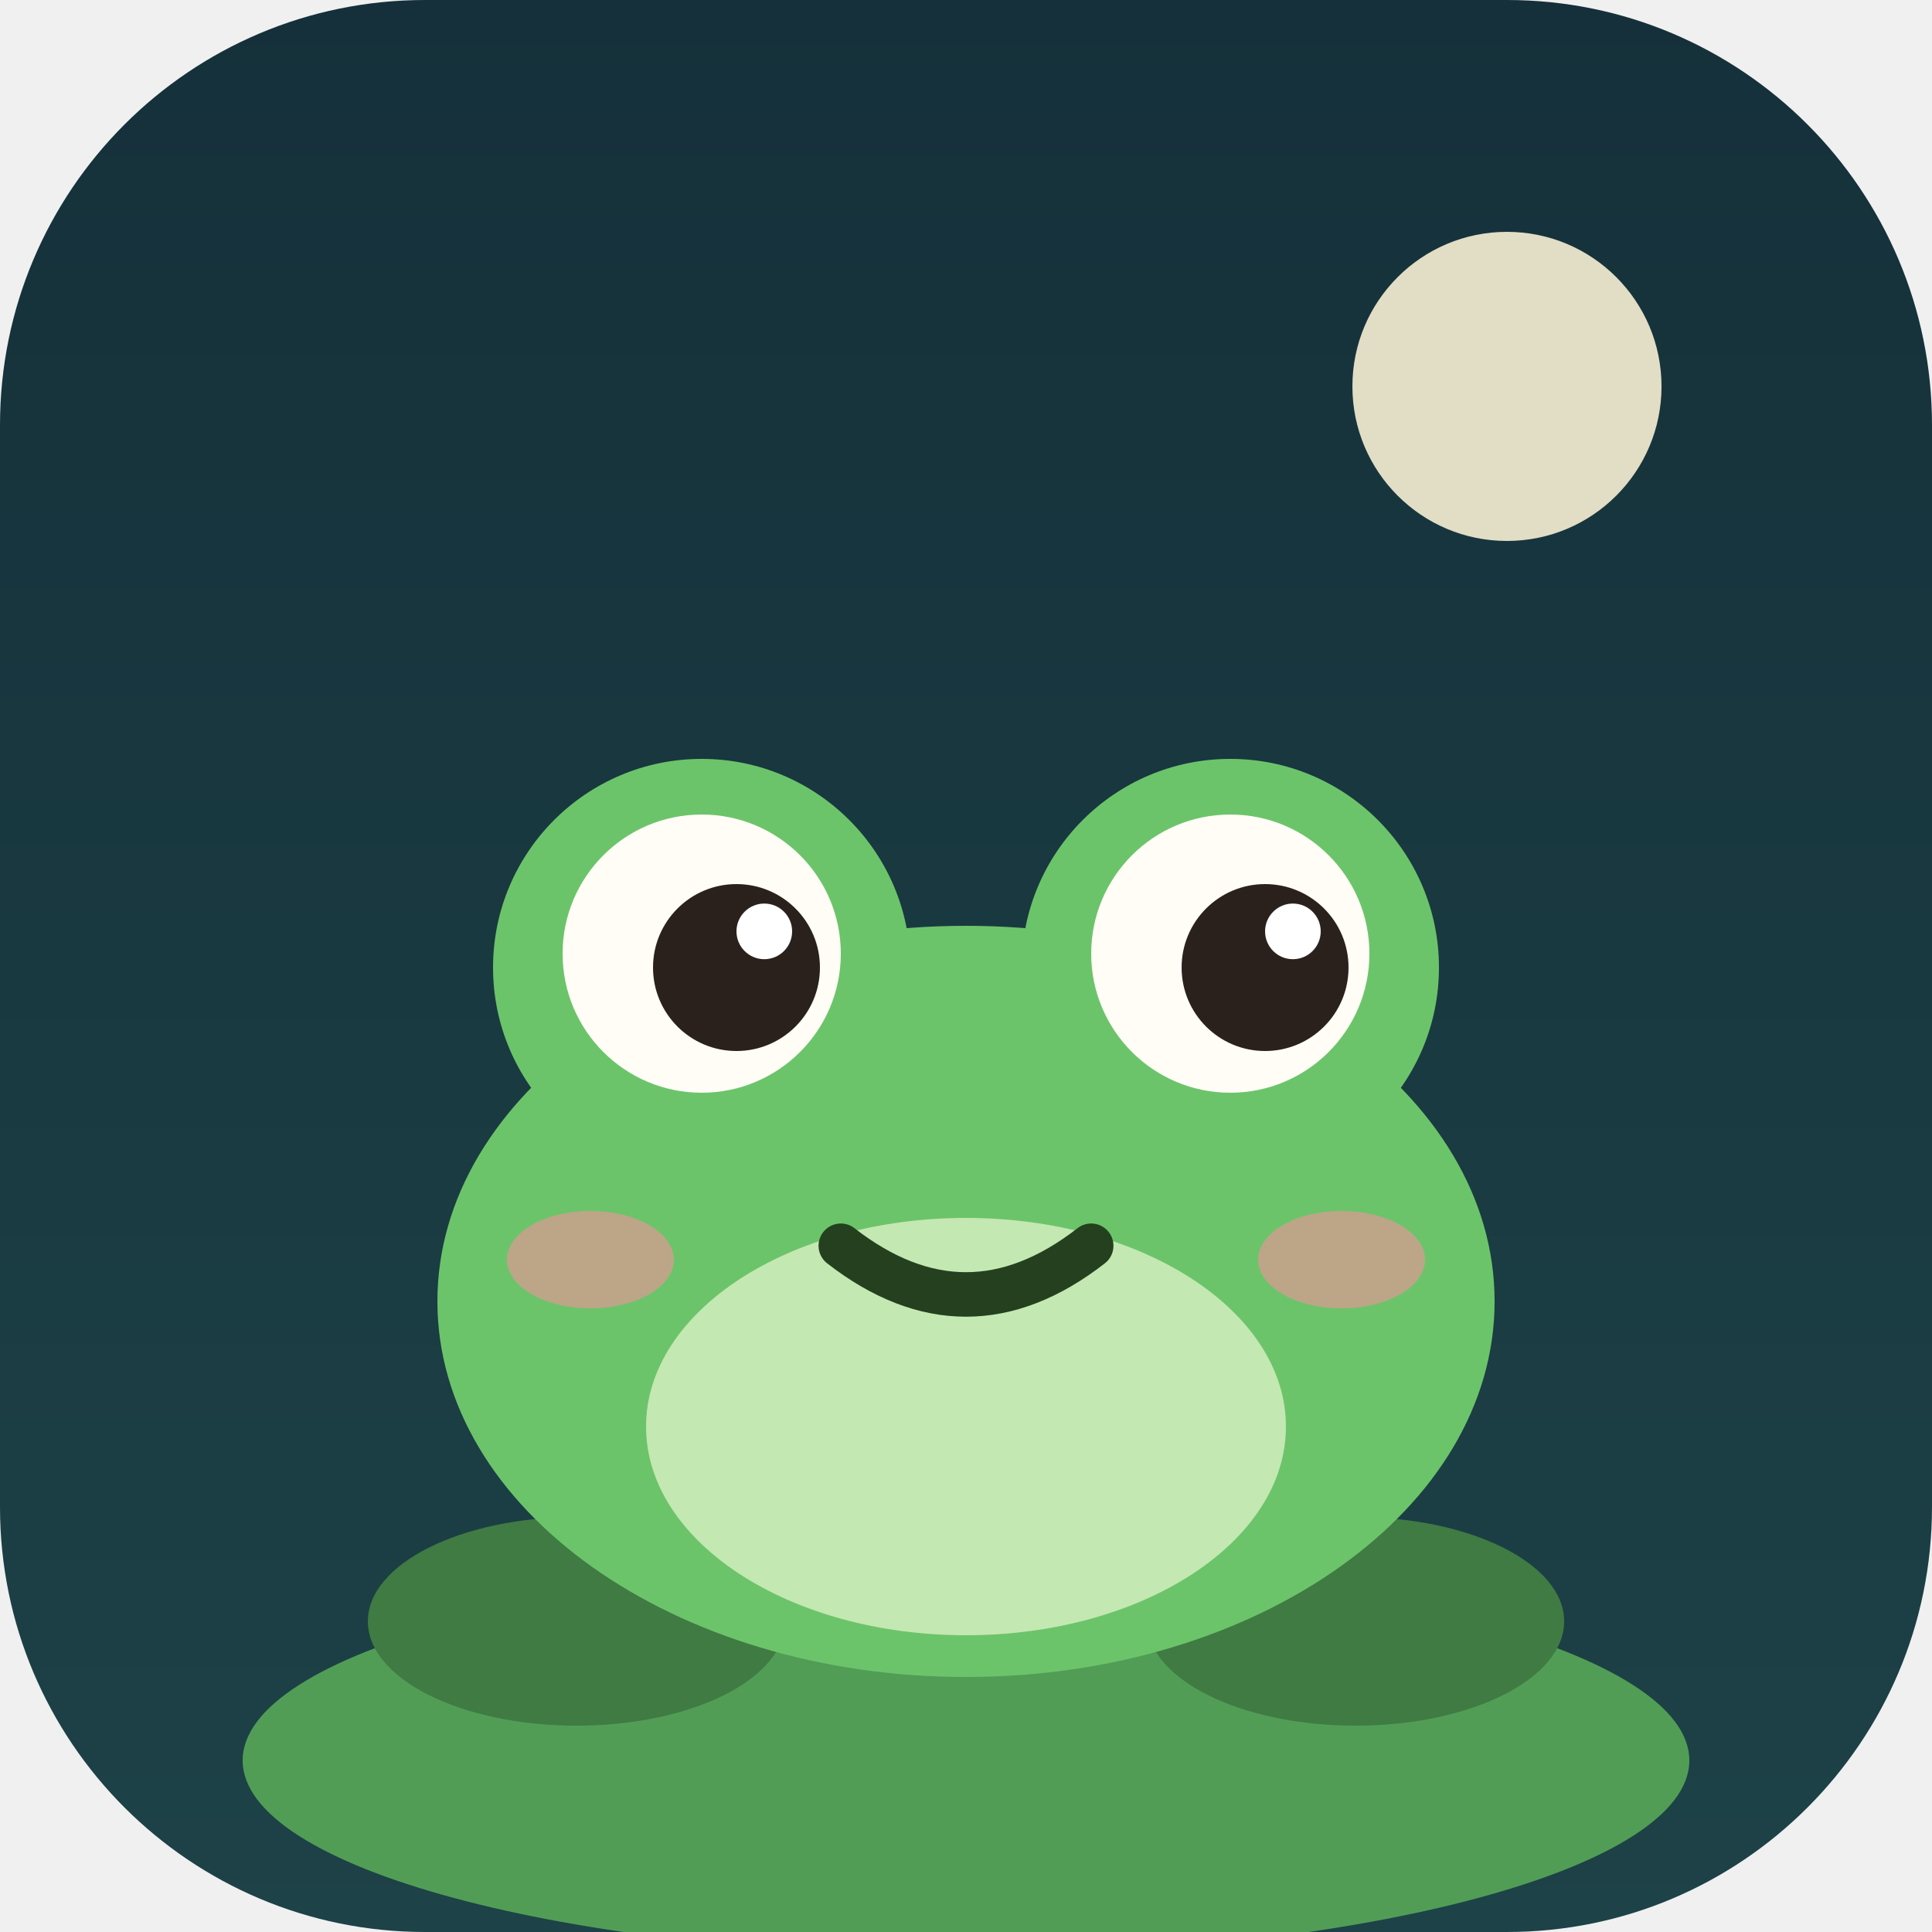
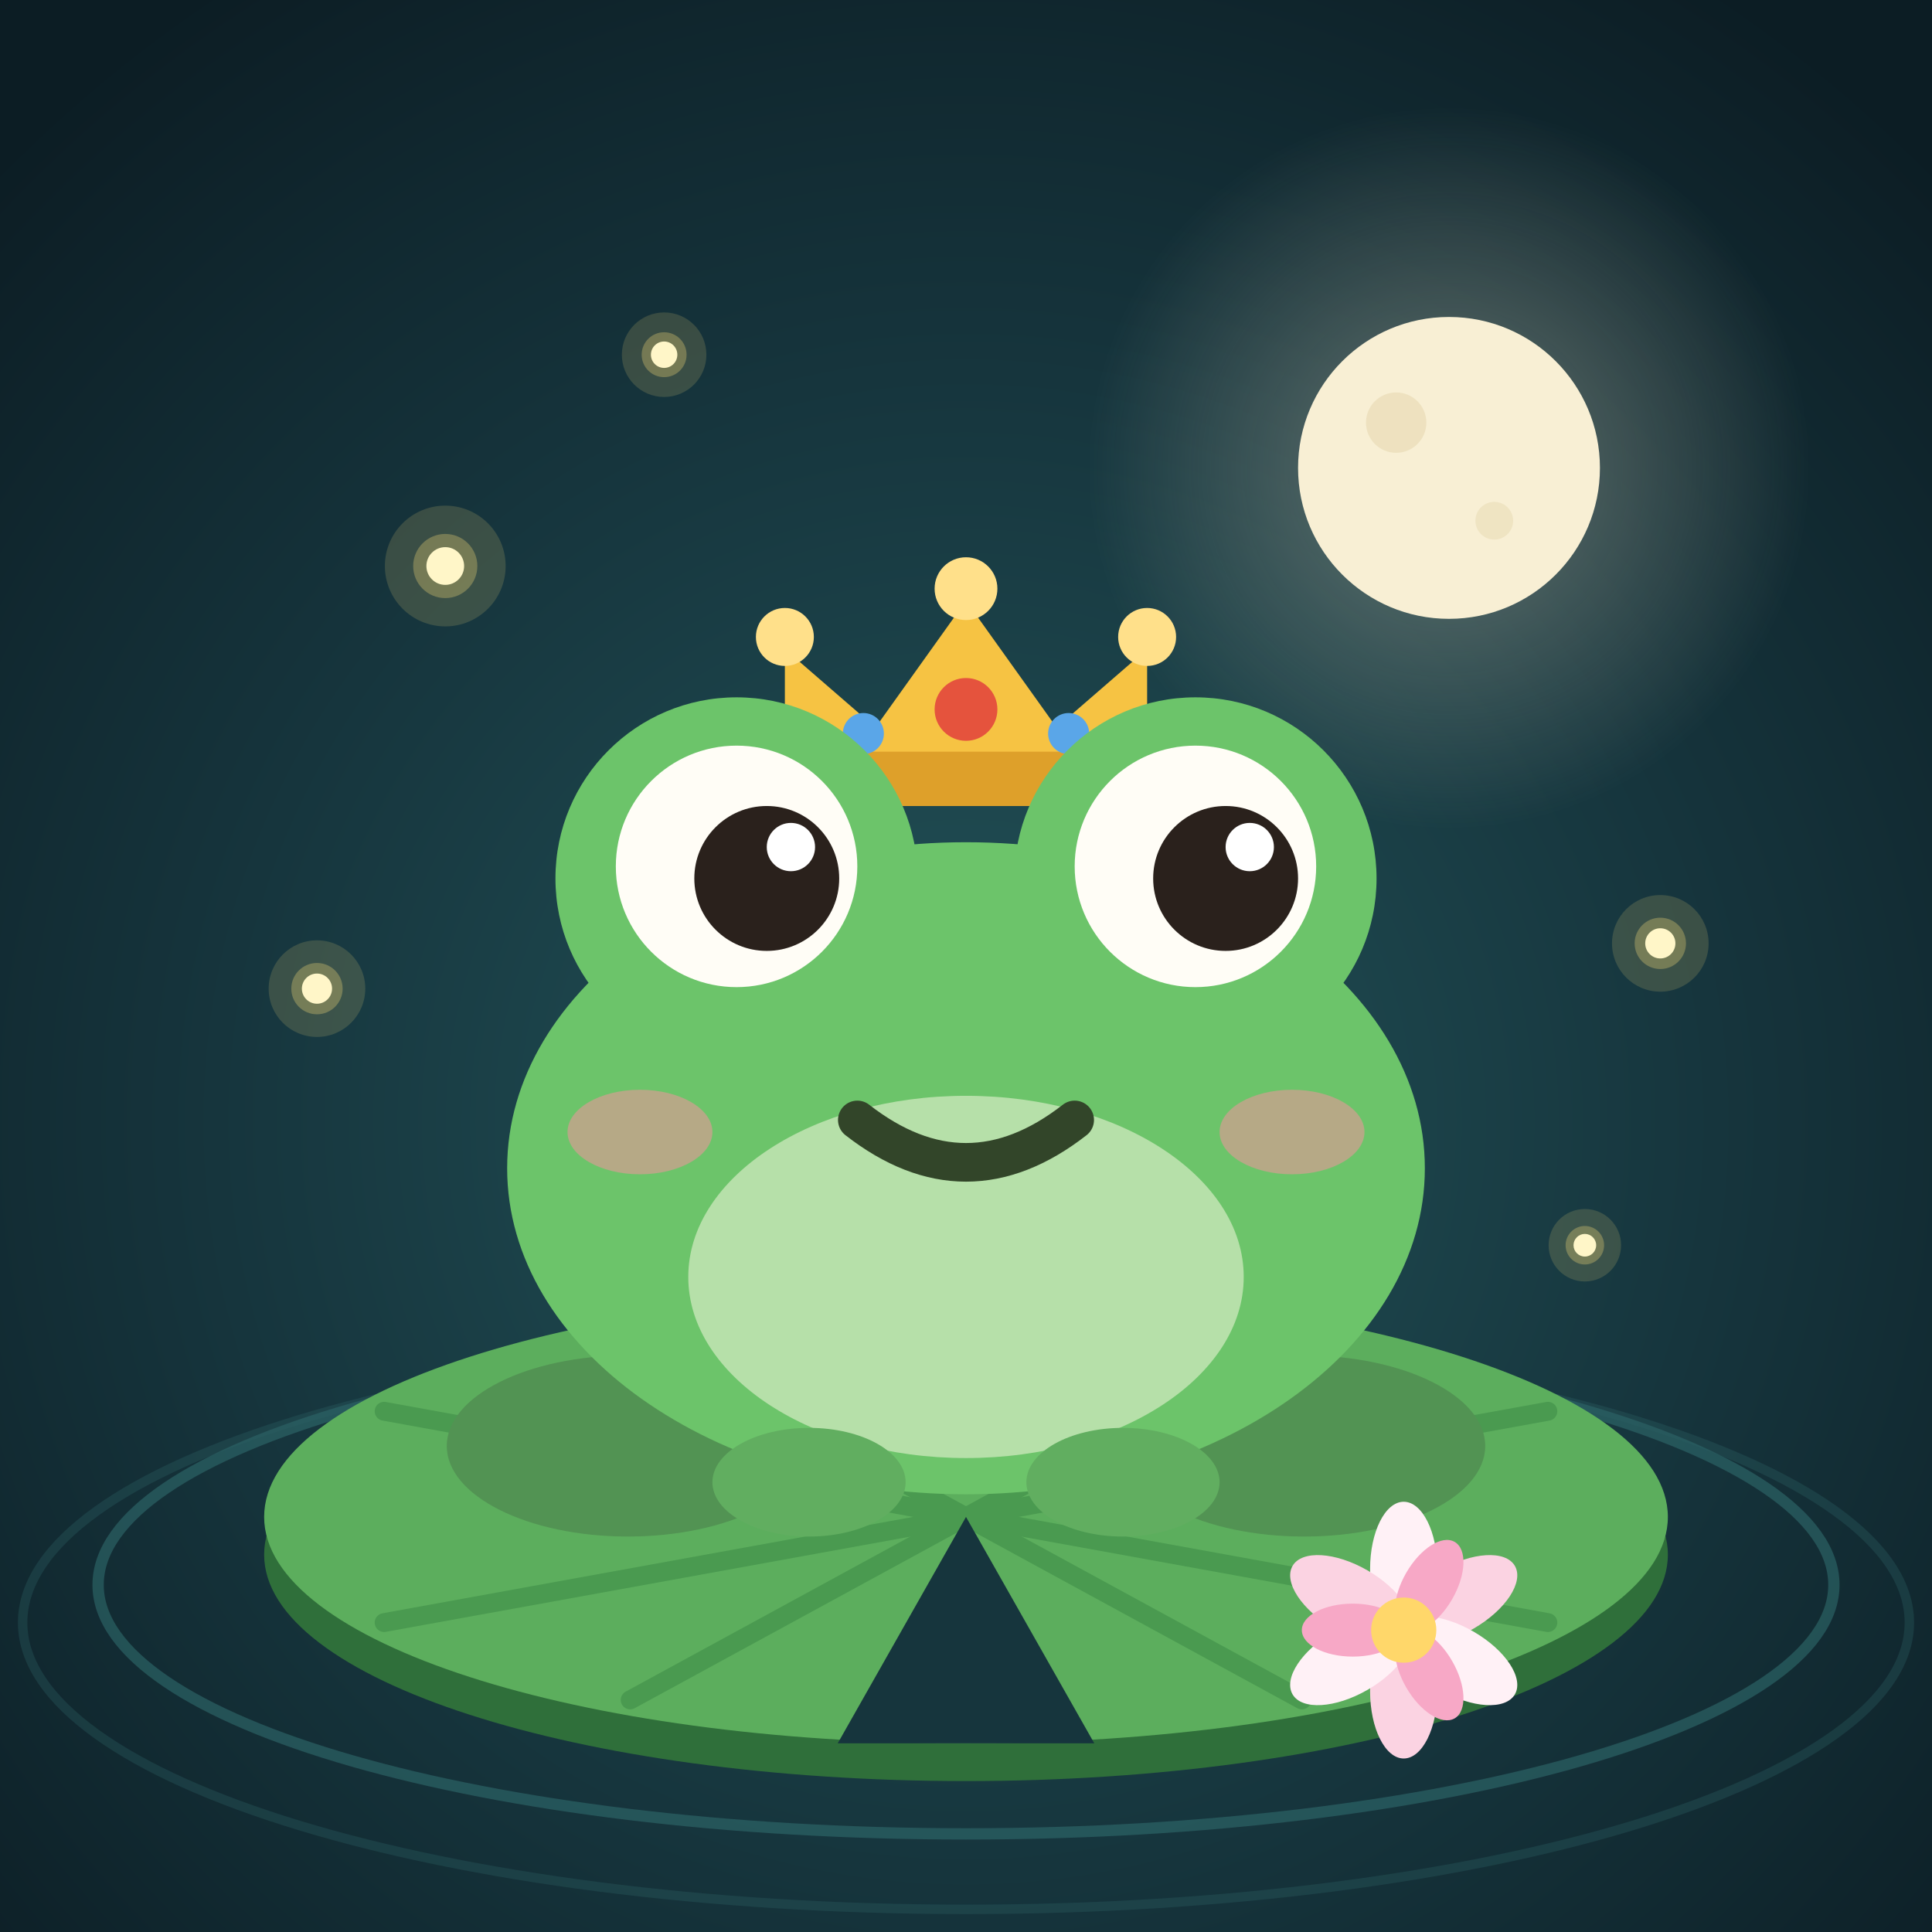
- <svg xmlns="http://www.w3.org/2000/svg" viewBox="0 0 100 100">
+ <svg xmlns="http://www.w3.org/2000/svg" viewBox="0 0 512 512">
  <defs>
-     <linearGradient id="bg" x1="0" y1="0" x2="0" y2="1">
-       <stop offset="0" stop-color="#15303a" />
-       <stop offset="1" stop-color="#1d4247" />
-     </linearGradient>
+     <radialGradient id="sky" cx="50%" cy="58%" r="70%">
+       <stop offset="0" stop-color="#23545a" />
+       <stop offset=".55" stop-color="#16353d" />
+       <stop offset="1" stop-color="#0c1d24" />
+     </radialGradient>
+     <radialGradient id="moonglow">
+       <stop offset="0" stop-color="#f8efd4" stop-opacity=".35" />
+       <stop offset="1" stop-color="#f8efd4" stop-opacity="0" />
+     </radialGradient>
  </defs>
-   <rect width="100" height="100" rx="22" fill="url(#bg)" />
-   <circle cx="78" cy="20" r="8" fill="#f8efd4" opacity=".9" />
-   <g transform="translate(14 22) scale(.72)">
-     <ellipse cx="50" cy="96" rx="52" ry="14" fill="#519d56" />
-     <ellipse cx="22" cy="86" rx="15" ry="7.5" fill="#3f7b43" />
-     <ellipse cx="78" cy="86" rx="15" ry="7.5" fill="#3f7b43" />
+   <rect width="512" height="512" fill="url(#sky)" />
+   <circle cx="384" cy="124" r="96" fill="url(#moonglow)" />
+   <circle cx="384" cy="124" r="40" fill="#f8efd4" />
+   <circle cx="370" cy="112" r="8" fill="#e9dcb6" opacity=".7" />
+   <circle cx="396" cy="138" r="5" fill="#e9dcb6" opacity=".6" />
+   <circle cx="118" cy="150" r="16" fill="#ffe27a" opacity=".16" />
+   <circle cx="118" cy="150" r="8.5" fill="#ffe27a" opacity=".3" />
+   <circle cx="118" cy="150" r="5" fill="#fff6c8" />
+   <circle cx="84" cy="262" r="12.8" fill="#ffe27a" opacity=".16" />
+   <circle cx="84" cy="262" r="6.8" fill="#ffe27a" opacity=".3" />
+   <circle cx="84" cy="262" r="4" fill="#fff6c8" />
+   <circle cx="440" cy="250" r="12.8" fill="#ffe27a" opacity=".16" />
+   <circle cx="440" cy="250" r="6.8" fill="#ffe27a" opacity=".3" />
+   <circle cx="440" cy="250" r="4" fill="#fff6c8" />
+   <circle cx="176" cy="94" r="11.2" fill="#ffe27a" opacity=".16" />
+   <circle cx="176" cy="94" r="5.95" fill="#ffe27a" opacity=".3" />
+   <circle cx="176" cy="94" r="3.5" fill="#fff6c8" />
+   <circle cx="420" cy="330" r="9.6" fill="#ffe27a" opacity=".16" />
+   <circle cx="420" cy="330" r="5.1" fill="#ffe27a" opacity=".3" />
+   <circle cx="420" cy="330" r="3" fill="#fff6c8" />
+   <ellipse cx="256" cy="420" rx="230" ry="66" fill="none" stroke="#2f6a6c" stroke-width="3" opacity=".6" />
+   <ellipse cx="256" cy="430" rx="250" ry="76" fill="none" stroke="#2a5f62" stroke-width="2.5" opacity=".35" />
+   <ellipse cx="256" cy="412" rx="186" ry="60" fill="#2f6f3a" />
+   <ellipse cx="256" cy="402" rx="186" ry="60" fill="#5cae5d" />
+   <path d="M256 402L101.8 374.0" stroke="#4a9a50" stroke-width="5" stroke-linecap="round" />
+   <path d="M256 402L167.0 353.5" stroke="#4a9a50" stroke-width="5" stroke-linecap="round" />
+   <path d="M256 402L345.0 353.5" stroke="#4a9a50" stroke-width="5" stroke-linecap="round" />
+   <path d="M256 402L410.2 374.0" stroke="#4a9a50" stroke-width="5" stroke-linecap="round" />
+   <path d="M256 402L410.2 430.0" stroke="#4a9a50" stroke-width="5" stroke-linecap="round" />
+   <path d="M256 402L345.0 450.5" stroke="#4a9a50" stroke-width="5" stroke-linecap="round" />
+   <path d="M256 402L167.0 450.5" stroke="#4a9a50" stroke-width="5" stroke-linecap="round" />
+   <path d="M256 402L101.8 430.0" stroke="#4a9a50" stroke-width="5" stroke-linecap="round" />
+   <path d="M256 402L222 462L290 462Z" fill="#16353d" />
+   <g transform="translate(96 108) scale(3.2)">
+     <ellipse cx="22" cy="86" rx="15" ry="7.5" fill="rgb(82,147,83)" />
+     <ellipse cx="78" cy="86" rx="15" ry="7.5" fill="rgb(82,147,83)" />
    <ellipse cx="50" cy="63" rx="38" ry="27" fill="#6cc46a" />
-     <ellipse cx="50" cy="72" rx="23" ry="15" fill="#c4e8b2" />
+     <ellipse cx="50" cy="72" rx="23" ry="15" fill="rgb(182,224,169)" />
+     <g transform="translate(50 33) scale(1)">
+       <path d="M-15 0V-13l7.5 6.5L0-17l7.5 10.5L15-13V0z" fill="#f6c343" />
+       <path d="M-15 0h30v-4.5h-30z" fill="#dea02a" />
+       <circle cx="-15" cy="-14" r="2.4" fill="#ffe08a" />
+       <circle cy="-18" r="2.6" fill="#ffe08a" />
+       <circle cx="15" cy="-14" r="2.4" fill="#ffe08a" />
+       <circle cy="-8" r="2.6" fill="#e5533d" />
+       <circle cx="-8.5" cy="-6" r="1.7" fill="#5aa6e8" />
+       <circle cx="8.5" cy="-6" r="1.7" fill="#5aa6e8" />
+     </g>
    <circle cx="31" cy="39" r="15" fill="#6cc46a" />
    <circle cx="69" cy="39" r="15" fill="#6cc46a" />
-     <circle cx="31" cy="38" r="10" fill="#fffdf6" />
-     <circle cx="69" cy="38" r="10" fill="#fffdf6" />
-     <circle cx="33.5" cy="39" r="6" fill="#2a211c" />
-     <circle cx="71.5" cy="39" r="6" fill="#2a211c" />
-     <circle cx="35.5" cy="36.4" r="2" fill="#fff" />
-     <circle cx="73.5" cy="36.4" r="2" fill="#fff" />
-     <ellipse cx="23" cy="60" rx="6" ry="3.5" fill="#ff8da1" opacity=".55" />
-     <ellipse cx="77" cy="60" rx="6" ry="3.5" fill="#ff8da1" opacity=".55" />
-     <path d="M41 59q9 7 18 0" stroke="#24401f" stroke-width="3.2" fill="none" stroke-linecap="round" />
+     <g class="eyes">
+       <circle cx="31" cy="38" r="10" fill="#fffdf6" />
+       <circle cx="33.5" cy="39" r="6" fill="#2a211c" />
+       <circle cx="35.5" cy="36.4" r="2" fill="#fff" />
+       <circle cx="69" cy="38" r="10" fill="#fffdf6" />
+       <circle cx="71.5" cy="39" r="6" fill="#2a211c" />
+       <circle cx="73.5" cy="36.4" r="2" fill="#fff" />
+     </g>
+     <ellipse cx="23" cy="60" rx="6" ry="3.5" fill="#ff8da1" opacity=".5" />
+     <ellipse cx="77" cy="60" rx="6" ry="3.5" fill="#ff8da1" opacity=".5" />
+     <path d="M41 59q9 7.02 18 0" stroke="rgb(50,69,41)" stroke-width="3.2" fill="none" stroke-linecap="round" />
+     <ellipse cx="37" cy="89" rx="8" ry="4.5" fill="rgb(97,174,96)" />
+     <ellipse cx="63" cy="89" rx="8" ry="4.5" fill="rgb(97,174,96)" />
+   </g>
+   <g transform="translate(372 432) scale(2.7)">
+     <ellipse cy="-6" rx="3.3" ry="6.6" fill="#fff1f6" transform="rotate(0)" />
+     <ellipse cy="-6" rx="3.3" ry="6.6" fill="#fbd3e2" transform="rotate(60)" />
+     <ellipse cy="-6" rx="3.3" ry="6.6" fill="#fff1f6" transform="rotate(120)" />
+     <ellipse cy="-6" rx="3.3" ry="6.6" fill="#fbd3e2" transform="rotate(180)" />
+     <ellipse cy="-6" rx="3.3" ry="6.6" fill="#fff1f6" transform="rotate(240)" />
+     <ellipse cy="-6" rx="3.3" ry="6.6" fill="#fbd3e2" transform="rotate(300)" />
+     <ellipse cy="-5" rx="2.6" ry="5" fill="#f7a8c6" transform="rotate(30)" />
+     <ellipse cy="-5" rx="2.6" ry="5" fill="#f7a8c6" transform="rotate(150)" />
+     <ellipse cy="-5" rx="2.6" ry="5" fill="#f7a8c6" transform="rotate(270)" />
+     <circle r="3.2" fill="#ffd76a" />
  </g>
</svg>
